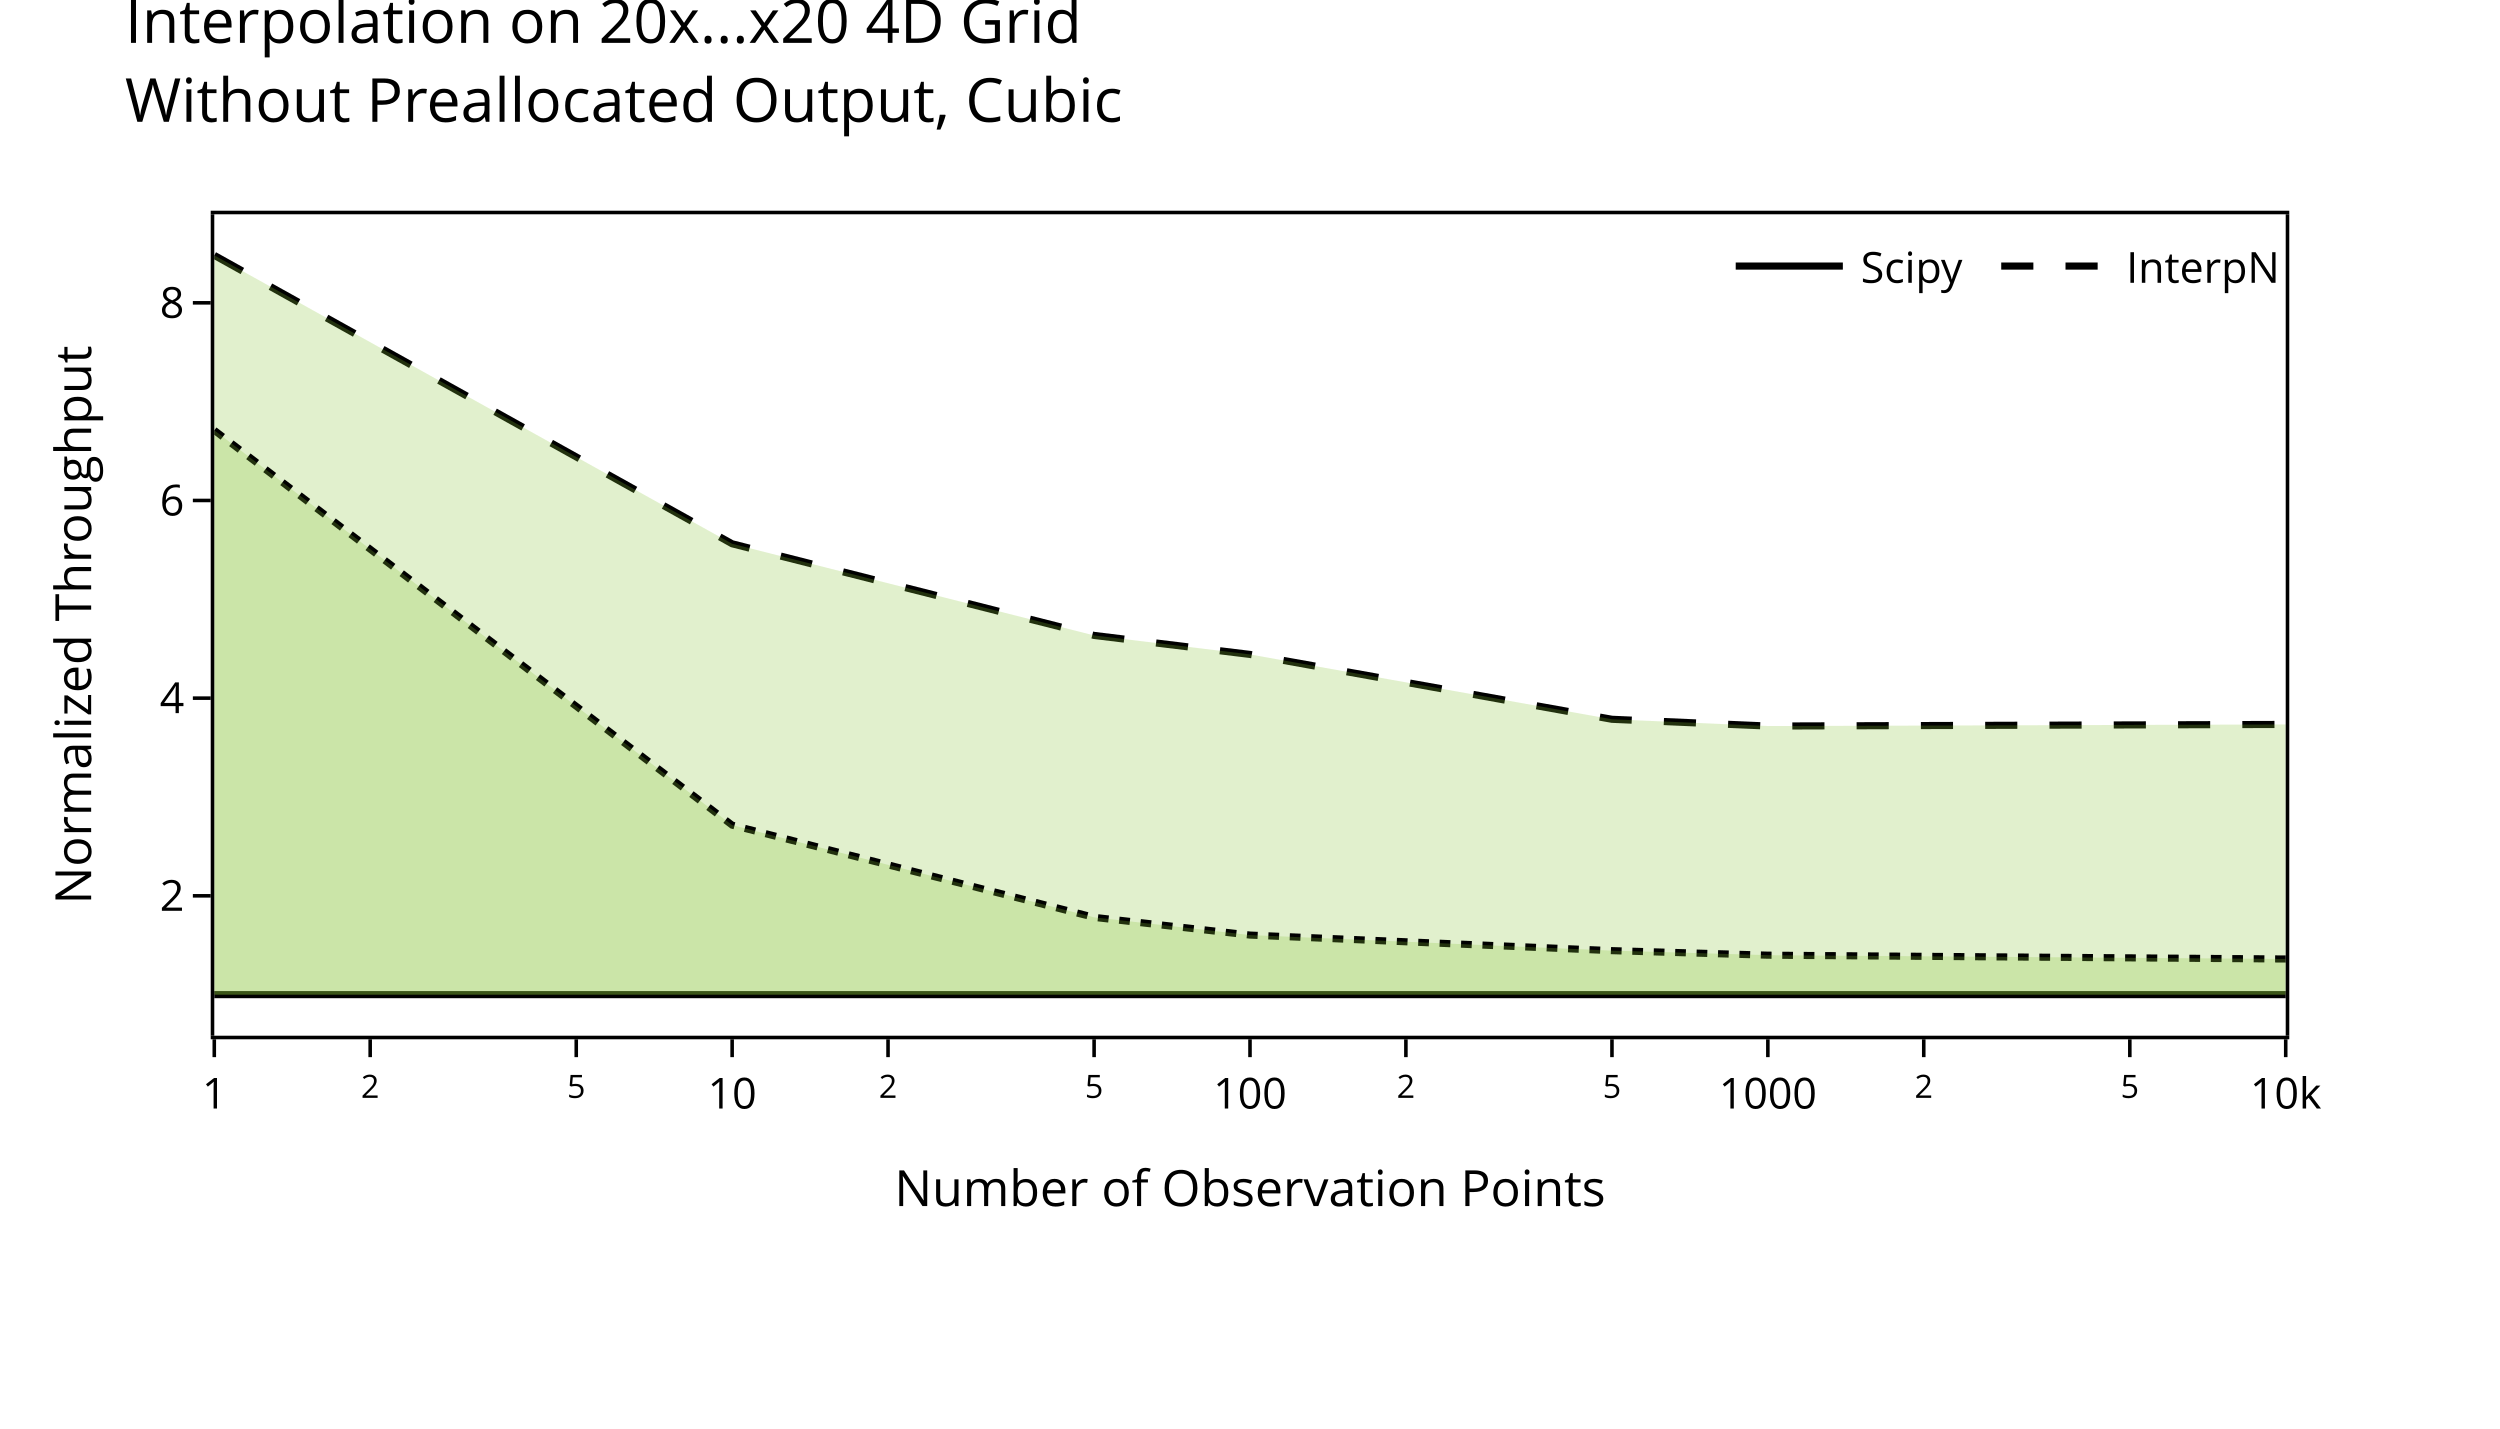
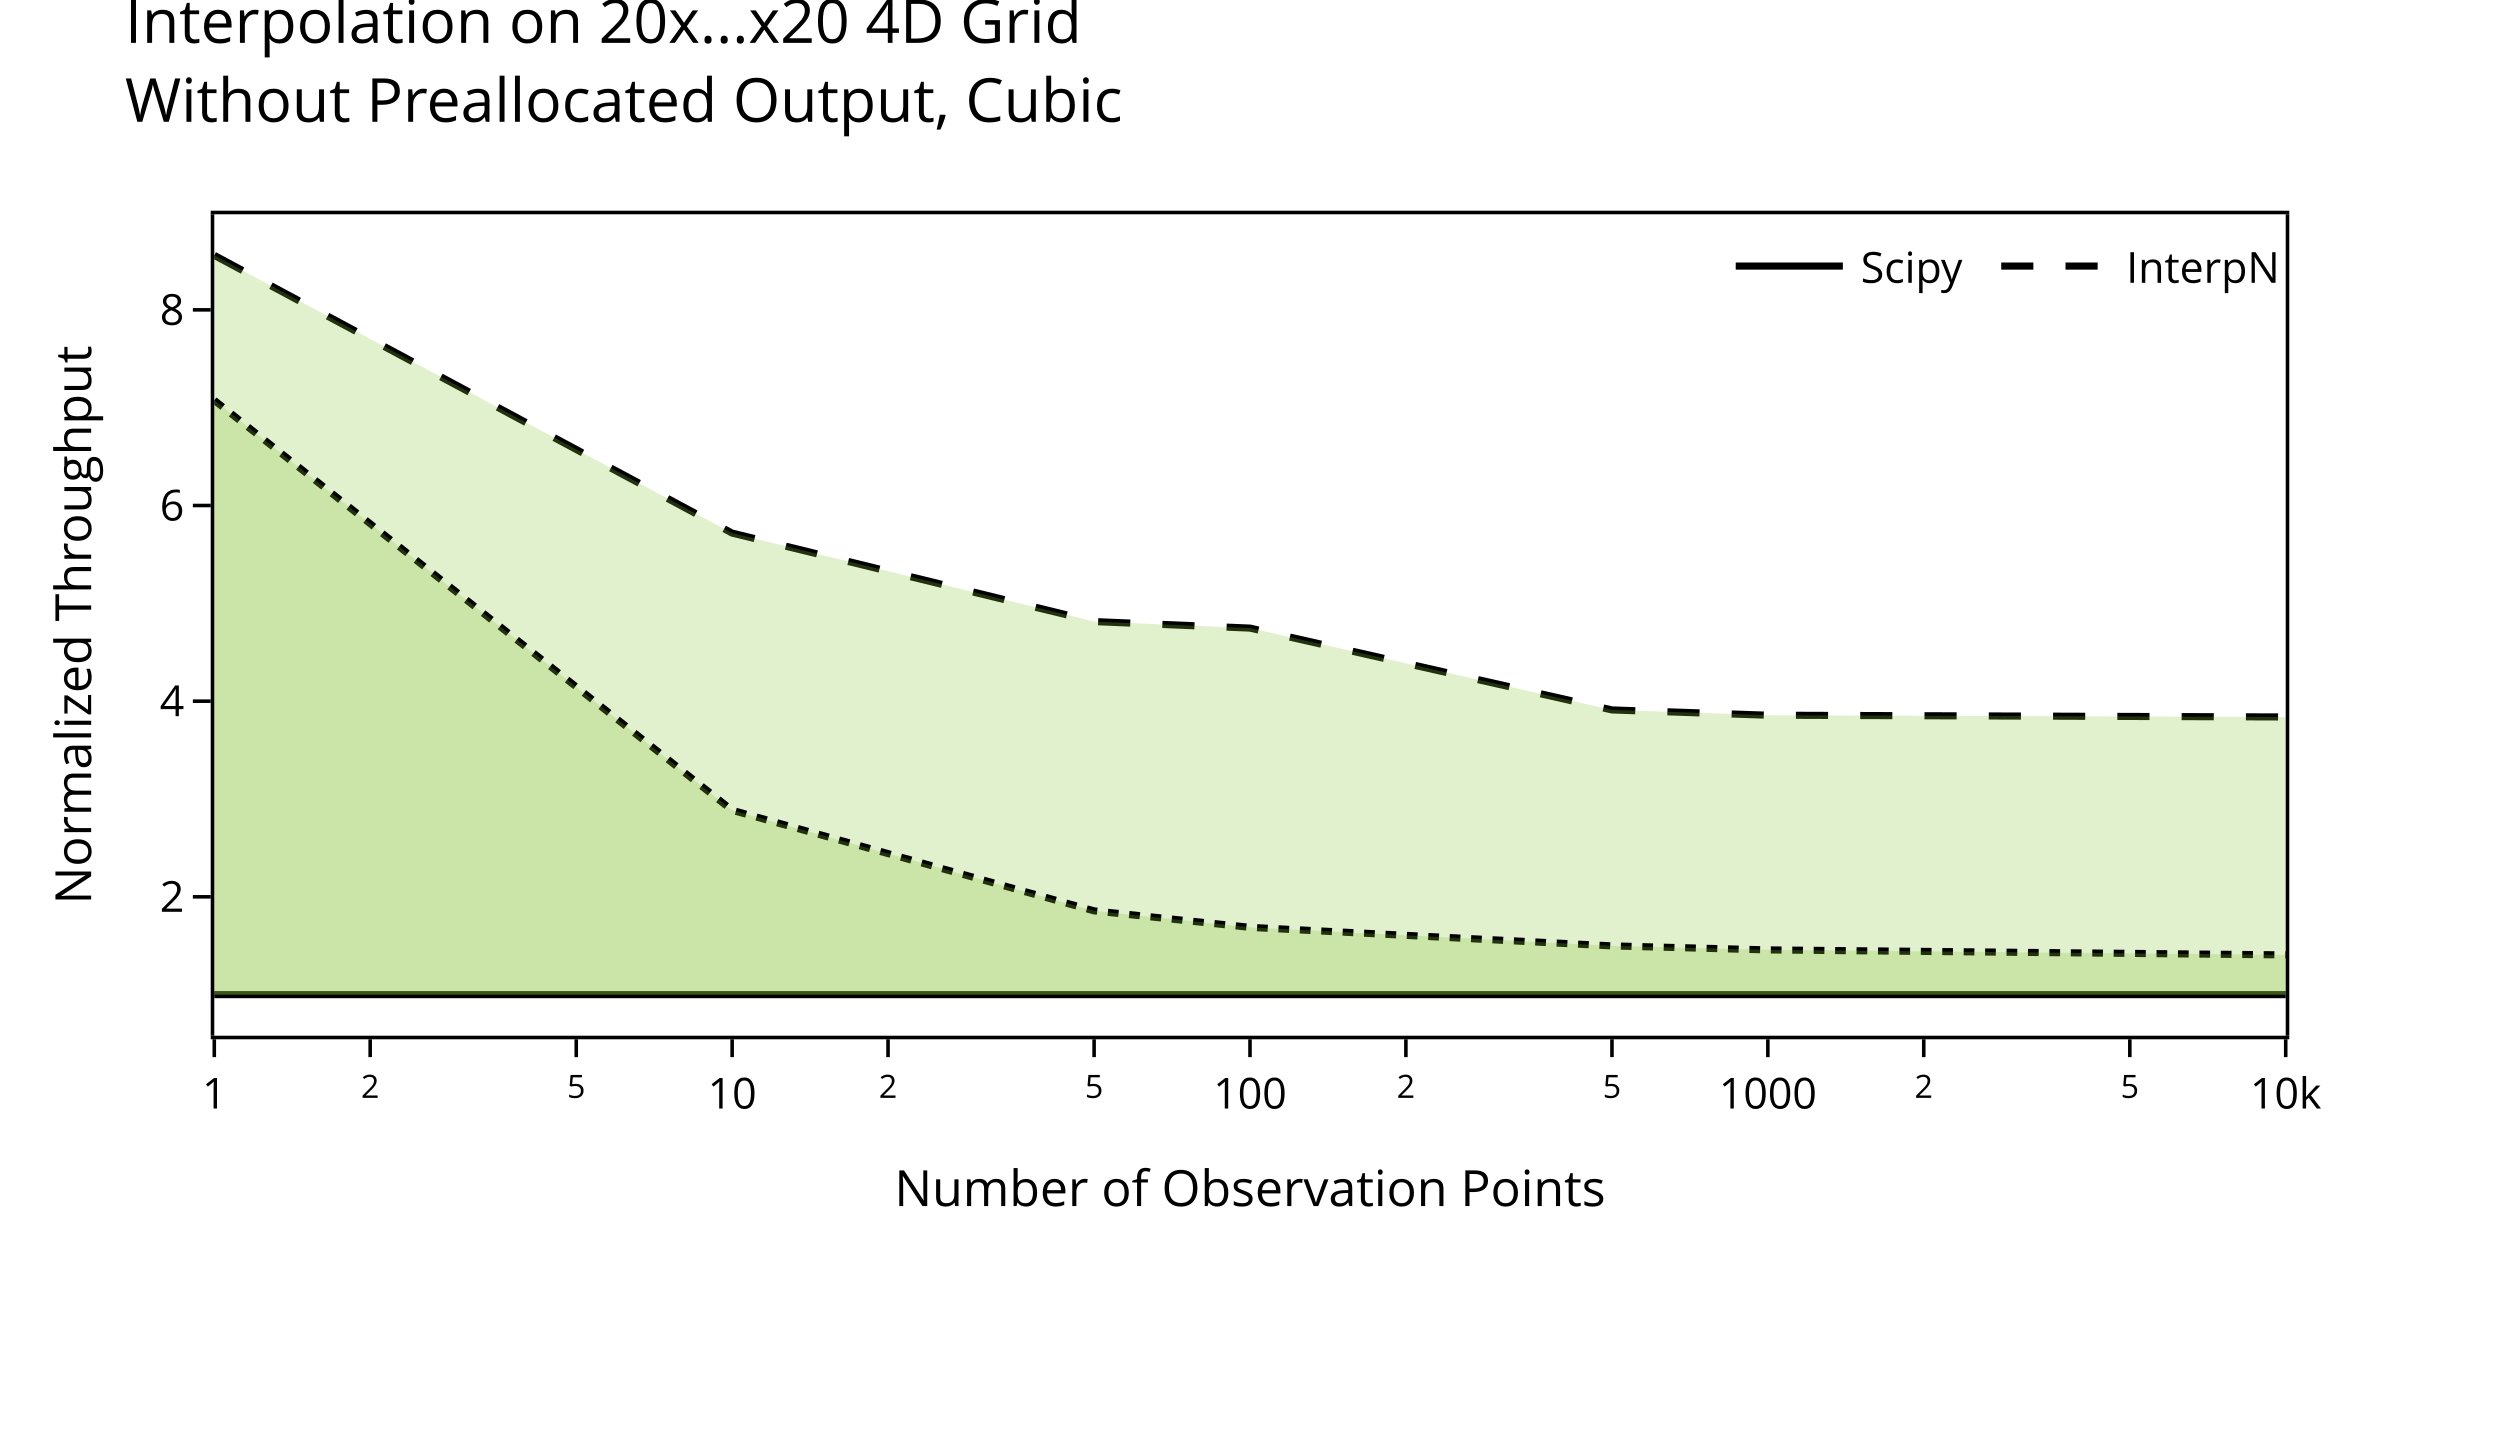
<svg xmlns="http://www.w3.org/2000/svg" class="main-svg" width="700" height="400" style="" viewBox="0 0 700 400">
  <rect x="0" y="0" width="700" height="400" style="fill: rgb(0, 0, 0); fill-opacity: 0;" />
-   <defs id="defs-3caacf">
+   <defs id="defs-f1450f">
    <g class="clips">
-       <clipPath id="clip3caacfxyplot" class="plotclip">
+       <clipPath id="clipf1450fxyplot" class="plotclip">
        <rect width="580" height="230" />
      </clipPath>
-       <clipPath class="axesclip" id="clip3caacfx">
+       <clipPath class="axesclip" id="clipf1450fx">
        <rect x="60" y="0" width="580" height="400" />
      </clipPath>
-       <clipPath class="axesclip" id="clip3caacfy">
+       <clipPath class="axesclip" id="clipf1450fy">
        <rect x="0" y="60" width="700" height="230" />
      </clipPath>
-       <clipPath class="axesclip" id="clip3caacfxy">
+       <clipPath class="axesclip" id="clipf1450fxy">
        <rect x="60" y="60" width="580" height="230" />
      </clipPath>
    </g>
    <g class="gradients" />
    <g class="patterns" />
  </defs>
  <g class="bglayer">
    <rect class="bg" x="60" y="60" width="580" height="230" style="fill: rgb(0, 0, 0); fill-opacity: 0; stroke-width: 0;" />
  </g>
  <g class="layer-below">
    <g class="imagelayer" />
    <g class="shapelayer" />
  </g>
  <g class="cartesianlayer">
    <g class="subplot xy">
      <g class="layer-subplot">
        <g class="shapelayer" />
        <g class="imagelayer" />
      </g>
      <g class="minor-gridlayer">
        <g class="x" />
        <g class="y" />
      </g>
      <g class="gridlayer">
        <g class="x" />
        <g class="y" />
      </g>
      <g class="zerolinelayer" />
      <g class="layer-between">
        <g class="shapelayer" />
        <g class="imagelayer" />
      </g>
      <path class="xlines-below" />
      <path class="ylines-below" />
      <g class="overlines-below" />
      <g class="xaxislayer-below" />
      <g class="yaxislayer-below" />
      <g class="overaxes-below" />
      <g class="overplot">
-         <g class="xy" transform="translate(60,60)" clip-path="url(#clip3caacfxyplot)">
+         <g class="xy" transform="translate(60,60)" clip-path="url(#clipf1450fxyplot)">
          <g class="scatterlayer mlayer">
-             <g class="trace scatter tracea819df" style="stroke-miterlimit: 2; opacity: 1;">
+             <g class="trace scatter tracea829cc" style="stroke-miterlimit: 2; opacity: 1;">
              <g class="fills" />
              <g class="errorbars" />
              <g class="lines">
                <path class="js-line" d="M0,218.5L580,218.5" style="vector-effect: none; fill: none; stroke: rgb(0, 0, 0); stroke-opacity: 1; stroke-width: 2px; opacity: 1;" />
              </g>
              <g class="points" />
              <g class="text" />
            </g>
-             <g class="trace scatter tracedc31b7" style="stroke-miterlimit: 2; opacity: 1;">
+             <g class="trace scatter trace8cd02f" style="stroke-miterlimit: 2; opacity: 1;">
              <g class="fills" />
              <g class="errorbars" />
              <g class="lines">
-                 <path class="js-line" d="M0,11.5L145,92.26L246.35,117.92L290,123.24L391.35,141.4L435,143.29L580,142.84" style="vector-effect: none; fill: none; stroke: rgb(0, 0, 0); stroke-opacity: 1; stroke-dasharray: 9px, 9px; stroke-width: 2px; opacity: 1;" />
-               </g>
-               <g class="points" />
-               <g class="text" />
-             </g>
-             <g class="trace scatter trace0dd597" style="stroke-miterlimit: 2; opacity: 1;">
+                 <path class="js-line" d="M0,11.5L145,89.27L246.35,114.04L290,115.87L391.35,138.78L435,140.26L580,140.75" style="vector-effect: none; fill: none; stroke: rgb(0, 0, 0); stroke-opacity: 1; stroke-dasharray: 9px, 9px; stroke-width: 2px; opacity: 1;" />
+               </g>
+               <g class="points" />
+               <g class="text" />
+             </g>
+             <g class="trace scatter trace5a387f" style="stroke-miterlimit: 2; opacity: 1;">
              <g class="fills">
                <g>
-                   <path class="js-fill" d="M0,11.5L145,92.26L246.35,117.92L290,123.24L391.35,141.4L435,143.29L580,142.84L580,218.5L435,218.5L0,218.5Z" style="fill: rgb(139, 196, 59); fill-opacity: 0.25; stroke-width: 0;" />
+                   <path class="js-fill" d="M0,11.5L145,89.27L246.35,114.04L290,115.87L391.35,138.78L435,140.26L580,140.75L580,218.5L435,218.5L0,218.5Z" style="fill: rgb(139, 196, 59); fill-opacity: 0.25; stroke-width: 0;" />
                </g>
              </g>
              <g class="errorbars" />
              <g class="lines">
-                 <path class="js-line" d="M0,11.5L145,92.26L246.35,117.92L290,123.24L391.35,141.4L435,143.29L580,142.84L580,218.5L435,218.5L0,218.5" style="vector-effect: none; fill: none; stroke: rgb(0, 204, 150); stroke-opacity: 1; stroke-width: 0px; opacity: 1;" />
-               </g>
-               <g class="points" />
-               <g class="text" />
-             </g>
-             <g class="trace scatter tracebea782" style="stroke-miterlimit: 2; opacity: 1;">
+                 <path class="js-line" d="M0,11.5L145,89.27L246.35,114.04L290,115.87L391.35,138.78L435,140.26L580,140.75L580,218.5L435,218.5L0,218.5" style="vector-effect: none; fill: none; stroke: rgb(0, 204, 150); stroke-opacity: 1; stroke-width: 0px; opacity: 1;" />
+               </g>
+               <g class="points" />
+               <g class="text" />
+             </g>
+             <g class="trace scatter trace1d34aa" style="stroke-miterlimit: 2; opacity: 1;">
              <g class="fills" />
              <g class="errorbars" />
              <g class="lines">
-                 <path class="js-line" d="M0,60.49L145,171.04L246.35,196.86L290,201.82L391.35,206.18L435,207.45L580,208.52" style="vector-effect: none; fill: none; stroke: rgb(0, 0, 0); stroke-opacity: 1; stroke-dasharray: 3px, 3px; stroke-width: 2px; opacity: 1;" />
-               </g>
-               <g class="points" />
-               <g class="text" />
-             </g>
-             <g class="trace scatter trace13ce20" style="stroke-miterlimit: 2; opacity: 1;">
+                 <path class="js-line" d="M0,52.09L145,166.88L246.35,195.04L290,199.66L391.35,204.85L435,205.97L580,207.37" style="vector-effect: none; fill: none; stroke: rgb(0, 0, 0); stroke-opacity: 1; stroke-dasharray: 3px, 3px; stroke-width: 2px; opacity: 1;" />
+               </g>
+               <g class="points" />
+               <g class="text" />
+             </g>
+             <g class="trace scatter tracec28e6e" style="stroke-miterlimit: 2; opacity: 1;">
              <g class="fills">
                <g>
-                   <path class="js-fill" d="M0,60.49L145,171.04L246.35,196.86L290,201.82L391.35,206.18L435,207.45L580,208.52L580,218.5L435,218.5L0,218.5Z" style="fill: rgb(139, 196, 59); fill-opacity: 0.25; stroke-width: 0;" />
+                   <path class="js-fill" d="M0,52.09L145,166.88L246.35,195.04L290,199.66L391.35,204.85L435,205.97L580,207.37L580,218.5L435,218.5L0,218.5Z" style="fill: rgb(139, 196, 59); fill-opacity: 0.25; stroke-width: 0;" />
                </g>
              </g>
              <g class="errorbars" />
              <g class="lines">
-                 <path class="js-line" d="M0,60.49L145,171.04L246.35,196.86L290,201.82L391.35,206.18L435,207.45L580,208.52L580,218.5L435,218.5L0,218.5" style="vector-effect: none; fill: none; stroke: rgb(255, 161, 90); stroke-opacity: 1; stroke-width: 0px; opacity: 1;" />
+                 <path class="js-line" d="M0,52.09L145,166.88L246.35,195.04L290,199.66L391.35,204.85L435,205.97L580,207.37L580,218.5L435,218.5L0,218.5" style="vector-effect: none; fill: none; stroke: rgb(255, 161, 90); stroke-opacity: 1; stroke-width: 0px; opacity: 1;" />
              </g>
              <g class="points" />
              <g class="text" />
            </g>
          </g>
        </g>
      </g>
      <path class="xlines-above crisp" d="M59,290.5H641M59,59.5H641" style="fill: none; stroke-width: 1px; stroke: rgb(0, 0, 0); stroke-opacity: 1;" />
      <path class="ylines-above crisp" d="M59.5,60V290M640.5,60V290" style="fill: none; stroke-width: 1px; stroke: rgb(0, 0, 0); stroke-opacity: 1;" />
      <g class="overlines-above" />
      <g class="xaxislayer-above">
        <path class="xtick ticks crisp" d="M0,291v5" transform="translate(60,0)" style="stroke: rgb(0, 0, 0); stroke-opacity: 1; stroke-width: 1px;" />
        <path class="xtick ticks crisp" d="M0,291v5" transform="translate(103.65,0)" style="stroke: rgb(0, 0, 0); stroke-opacity: 1; stroke-width: 1px;" />
        <path class="xtick ticks crisp" d="M0,291v5" transform="translate(161.35,0)" style="stroke: rgb(0, 0, 0); stroke-opacity: 1; stroke-width: 1px;" />
        <path class="xtick ticks crisp" d="M0,291v5" transform="translate(205,0)" style="stroke: rgb(0, 0, 0); stroke-opacity: 1; stroke-width: 1px;" />
        <path class="xtick ticks crisp" d="M0,291v5" transform="translate(248.65,0)" style="stroke: rgb(0, 0, 0); stroke-opacity: 1; stroke-width: 1px;" />
        <path class="xtick ticks crisp" d="M0,291v5" transform="translate(306.35,0)" style="stroke: rgb(0, 0, 0); stroke-opacity: 1; stroke-width: 1px;" />
        <path class="xtick ticks crisp" d="M0,291v5" transform="translate(350,0)" style="stroke: rgb(0, 0, 0); stroke-opacity: 1; stroke-width: 1px;" />
        <path class="xtick ticks crisp" d="M0,291v5" transform="translate(393.65,0)" style="stroke: rgb(0, 0, 0); stroke-opacity: 1; stroke-width: 1px;" />
        <path class="xtick ticks crisp" d="M0,291v5" transform="translate(451.35,0)" style="stroke: rgb(0, 0, 0); stroke-opacity: 1; stroke-width: 1px;" />
        <path class="xtick ticks crisp" d="M0,291v5" transform="translate(495,0)" style="stroke: rgb(0, 0, 0); stroke-opacity: 1; stroke-width: 1px;" />
        <path class="xtick ticks crisp" d="M0,291v5" transform="translate(538.65,0)" style="stroke: rgb(0, 0, 0); stroke-opacity: 1; stroke-width: 1px;" />
        <path class="xtick ticks crisp" d="M0,291v5" transform="translate(596.35,0)" style="stroke: rgb(0, 0, 0); stroke-opacity: 1; stroke-width: 1px;" />
        <path class="xtick ticks crisp" d="M0,291v5" transform="translate(640,0)" style="stroke: rgb(0, 0, 0); stroke-opacity: 1; stroke-width: 1px;" />
        <g class="xtick">
          <text text-anchor="middle" x="0" y="310.4" transform="translate(60,0)" style="font-family: 'Open Sans', verdana, arial, sans-serif; font-size: 12px; fill: rgb(0, 0, 0); fill-opacity: 1; white-space: pre; opacity: 1;">1</text>
        </g>
        <g class="xtick">
          <text text-anchor="middle" x="0" y="307.4" style="font-family: 'Open Sans', verdana, arial, sans-serif; font-size: 9px; fill: rgb(0, 0, 0); fill-opacity: 1; white-space: pre; opacity: 1;" transform="translate(103.65,0)">2</text>
        </g>
        <g class="xtick">
          <text text-anchor="middle" x="0" y="307.4" style="font-family: 'Open Sans', verdana, arial, sans-serif; font-size: 9px; fill: rgb(0, 0, 0); fill-opacity: 1; white-space: pre; opacity: 1;" transform="translate(161.35,0)">5</text>
        </g>
        <g class="xtick">
          <text text-anchor="middle" x="0" y="310.4" style="font-family: 'Open Sans', verdana, arial, sans-serif; font-size: 12px; fill: rgb(0, 0, 0); fill-opacity: 1; white-space: pre; opacity: 1;" transform="translate(205,0)">10</text>
        </g>
        <g class="xtick">
          <text text-anchor="middle" x="0" y="307.4" style="font-family: 'Open Sans', verdana, arial, sans-serif; font-size: 9px; fill: rgb(0, 0, 0); fill-opacity: 1; white-space: pre; opacity: 1;" transform="translate(248.65,0)">2</text>
        </g>
        <g class="xtick">
          <text text-anchor="middle" x="0" y="307.4" style="font-family: 'Open Sans', verdana, arial, sans-serif; font-size: 9px; fill: rgb(0, 0, 0); fill-opacity: 1; white-space: pre; opacity: 1;" transform="translate(306.35,0)">5</text>
        </g>
        <g class="xtick">
          <text text-anchor="middle" x="0" y="310.4" style="font-family: 'Open Sans', verdana, arial, sans-serif; font-size: 12px; fill: rgb(0, 0, 0); fill-opacity: 1; white-space: pre; opacity: 1;" transform="translate(350,0)">100</text>
        </g>
        <g class="xtick">
          <text text-anchor="middle" x="0" y="307.4" style="font-family: 'Open Sans', verdana, arial, sans-serif; font-size: 9px; fill: rgb(0, 0, 0); fill-opacity: 1; white-space: pre; opacity: 1;" transform="translate(393.65,0)">2</text>
        </g>
        <g class="xtick">
          <text text-anchor="middle" x="0" y="307.4" style="font-family: 'Open Sans', verdana, arial, sans-serif; font-size: 9px; fill: rgb(0, 0, 0); fill-opacity: 1; white-space: pre; opacity: 1;" transform="translate(451.35,0)">5</text>
        </g>
        <g class="xtick">
          <text text-anchor="middle" x="0" y="310.4" style="font-family: 'Open Sans', verdana, arial, sans-serif; font-size: 12px; fill: rgb(0, 0, 0); fill-opacity: 1; white-space: pre; opacity: 1;" transform="translate(495,0)">1000</text>
        </g>
        <g class="xtick">
          <text text-anchor="middle" x="0" y="307.4" style="font-family: 'Open Sans', verdana, arial, sans-serif; font-size: 9px; fill: rgb(0, 0, 0); fill-opacity: 1; white-space: pre; opacity: 1;" transform="translate(538.65,0)">2</text>
        </g>
        <g class="xtick">
          <text text-anchor="middle" x="0" y="307.4" style="font-family: 'Open Sans', verdana, arial, sans-serif; font-size: 9px; fill: rgb(0, 0, 0); fill-opacity: 1; white-space: pre; opacity: 1;" transform="translate(596.35,0)">5</text>
        </g>
        <g class="xtick">
          <text text-anchor="middle" x="0" y="310.4" style="font-family: 'Open Sans', verdana, arial, sans-serif; font-size: 12px; fill: rgb(0, 0, 0); fill-opacity: 1; white-space: pre; opacity: 1;" transform="translate(640,0)">10k</text>
        </g>
      </g>
      <g class="yaxislayer-above">
-         <path class="ytick ticks crisp" d="M59,0h-5" transform="translate(0,250.83)" style="stroke: rgb(0, 0, 0); stroke-opacity: 1; stroke-width: 1px;" />
-         <path class="ytick ticks crisp" d="M59,0h-5" transform="translate(0,195.48)" style="stroke: rgb(0, 0, 0); stroke-opacity: 1; stroke-width: 1px;" />
-         <path class="ytick ticks crisp" d="M59,0h-5" transform="translate(0,140.13)" style="stroke: rgb(0, 0, 0); stroke-opacity: 1; stroke-width: 1px;" />
-         <path class="ytick ticks crisp" d="M59,0h-5" transform="translate(0,84.79)" style="stroke: rgb(0, 0, 0); stroke-opacity: 1; stroke-width: 1px;" />
-         <g class="ytick">
-           <text text-anchor="end" x="51.6" y="4.2" transform="translate(0,250.83)" style="font-family: 'Open Sans', verdana, arial, sans-serif; font-size: 12px; fill: rgb(0, 0, 0); fill-opacity: 1; white-space: pre; opacity: 1;">2</text>
-         </g>
-         <g class="ytick">
-           <text text-anchor="end" x="51.6" y="4.2" style="font-family: 'Open Sans', verdana, arial, sans-serif; font-size: 12px; fill: rgb(0, 0, 0); fill-opacity: 1; white-space: pre; opacity: 1;" transform="translate(0,195.48)">4</text>
-         </g>
-         <g class="ytick">
-           <text text-anchor="end" x="51.6" y="4.2" style="font-family: 'Open Sans', verdana, arial, sans-serif; font-size: 12px; fill: rgb(0, 0, 0); fill-opacity: 1; white-space: pre; opacity: 1;" transform="translate(0,140.13)">6</text>
-         </g>
-         <g class="ytick">
-           <text text-anchor="end" x="51.6" y="4.2" style="font-family: 'Open Sans', verdana, arial, sans-serif; font-size: 12px; fill: rgb(0, 0, 0); fill-opacity: 1; white-space: pre; opacity: 1;" transform="translate(0,84.79)">8</text>
+         <path class="ytick ticks crisp" d="M59,0h-5" transform="translate(0,251.11)" style="stroke: rgb(0, 0, 0); stroke-opacity: 1; stroke-width: 1px;" />
+         <path class="ytick ticks crisp" d="M59,0h-5" transform="translate(0,196.33)" style="stroke: rgb(0, 0, 0); stroke-opacity: 1; stroke-width: 1px;" />
+         <path class="ytick ticks crisp" d="M59,0h-5" transform="translate(0,141.54)" style="stroke: rgb(0, 0, 0); stroke-opacity: 1; stroke-width: 1px;" />
+         <path class="ytick ticks crisp" d="M59,0h-5" transform="translate(0,86.76)" style="stroke: rgb(0, 0, 0); stroke-opacity: 1; stroke-width: 1px;" />
+         <g class="ytick">
+           <text text-anchor="end" x="51.6" y="4.2" transform="translate(0,251.11)" style="font-family: 'Open Sans', verdana, arial, sans-serif; font-size: 12px; fill: rgb(0, 0, 0); fill-opacity: 1; white-space: pre; opacity: 1;">2</text>
+         </g>
+         <g class="ytick">
+           <text text-anchor="end" x="51.6" y="4.2" style="font-family: 'Open Sans', verdana, arial, sans-serif; font-size: 12px; fill: rgb(0, 0, 0); fill-opacity: 1; white-space: pre; opacity: 1;" transform="translate(0,196.33)">4</text>
+         </g>
+         <g class="ytick">
+           <text text-anchor="end" x="51.6" y="4.2" style="font-family: 'Open Sans', verdana, arial, sans-serif; font-size: 12px; fill: rgb(0, 0, 0); fill-opacity: 1; white-space: pre; opacity: 1;" transform="translate(0,141.54)">6</text>
+         </g>
+         <g class="ytick">
+           <text text-anchor="end" x="51.6" y="4.2" style="font-family: 'Open Sans', verdana, arial, sans-serif; font-size: 12px; fill: rgb(0, 0, 0); fill-opacity: 1; white-space: pre; opacity: 1;" transform="translate(0,86.76)">8</text>
        </g>
      </g>
      <g class="overaxes-above" />
    </g>
  </g>
  <g class="polarlayer" />
  <g class="smithlayer" />
  <g class="ternarylayer" />
  <g class="geolayer" />
  <g class="funnelarealayer" />
  <g class="pielayer" />
  <g class="iciclelayer" />
  <g class="treemaplayer" />
  <g class="sunburstlayer" />
  <g class="glimages" />
-   <defs id="topdefs-3caacf">
+   <defs id="topdefs-f1450f">
    <g class="clips" />
-     <clipPath id="legend3caacf">
+     <clipPath id="legendf1450f">
      <rect width="159" height="29" x="0" y="0" />
    </clipPath>
  </defs>
  <g class="layer-above">
    <g class="imagelayer" />
    <g class="shapelayer" />
  </g>
  <g class="infolayer">
    <g class="legend" pointer-events="all" transform="translate(481,60)">
      <rect class="bg" shape-rendering="crispEdges" width="159" height="29" x="0" y="0" style="stroke: rgb(68, 68, 68); stroke-opacity: 1; fill: rgb(0, 0, 0); fill-opacity: 0; stroke-width: 0px;" />
-       <g class="scrollbox" transform="" clip-path="url(#legend3caacf)">
+       <g class="scrollbox" transform="" clip-path="url(#legendf1450f)">
        <g class="groups">
          <g class="traces" transform="translate(0,14.5)" style="opacity: 1;">
            <text class="legendtext" text-anchor="start" x="40" y="4.68" style="font-family: 'Open Sans', verdana, arial, sans-serif; font-size: 12px; fill: rgb(0, 0, 0); fill-opacity: 1; white-space: pre;">Scipy</text>
            <g class="layers" style="opacity: 1;">
              <g class="legendfill" />
              <g class="legendlines">
                <path class="js-line" d="M5,0h30" style="fill: none; stroke: rgb(0, 0, 0); stroke-opacity: 1; stroke-width: 2px;" />
              </g>
              <g class="legendsymbols">
                <g class="legendpoints" />
              </g>
            </g>
            <rect class="legendtoggle" x="0" y="-9.5" width="71.844" height="19" style="fill: rgb(0, 0, 0); fill-opacity: 0;" />
          </g>
          <g class="traces" transform="translate(74.34375,14.5)" style="opacity: 1;">
            <text class="legendtext" text-anchor="start" x="40" y="4.68" style="font-family: 'Open Sans', verdana, arial, sans-serif; font-size: 12px; fill: rgb(0, 0, 0); fill-opacity: 1; white-space: pre;">InterpN</text>
            <g class="layers" style="opacity: 1;">
              <g class="legendfill" />
              <g class="legendlines">
                <path class="js-line" d="M5,0h30" style="fill: none; stroke: rgb(0, 0, 0); stroke-opacity: 1; stroke-dasharray: 9px, 9px; stroke-width: 2px;" />
              </g>
              <g class="legendsymbols">
                <g class="legendpoints" />
              </g>
            </g>
            <rect class="legendtoggle" x="0" y="-9.5" width="81.859" height="19" style="fill: rgb(0, 0, 0); fill-opacity: 0;" />
          </g>
        </g>
      </g>
      <rect class="scrollbar" rx="20" ry="3" width="0" height="0" x="0" y="0" style="fill: rgb(128, 139, 164); fill-opacity: 1;" />
    </g>
    <g class="g-gtitle">
      <text class="gtitle" x="35" y="12" text-anchor="start" dy="0.7em" style="opacity: 1; font-family: 'Open Sans', verdana, arial, sans-serif; font-size: 17px; fill: rgb(0, 0, 0); fill-opacity: 1; white-space: pre;">
        <tspan class="line" dy="0em" x="35" y="12">Interpolation on 20x...x20 4D Grid</tspan>
        <tspan class="line" dy="1.3em" x="35" y="12">Without Preallocated Output, Cubic</tspan>
      </text>
    </g>
    <g class="g-xtitle">
      <text class="xtitle" x="350" y="337.706" text-anchor="middle" style="opacity: 1; font-family: 'Open Sans', verdana, arial, sans-serif; font-size: 14px; fill: rgb(0, 0, 0); fill-opacity: 1; white-space: pre;">Number of Observation Points</text>
    </g>
    <g class="g-ytitle">
      <text class="ytitle" transform="rotate(-90,25.52188,175)" x="25.522" y="175" text-anchor="middle" style="opacity: 1; font-family: 'Open Sans', verdana, arial, sans-serif; font-size: 14px; fill: rgb(0, 0, 0); fill-opacity: 1; white-space: pre;">Normalized Throughput</text>
    </g>
  </g>
</svg>
